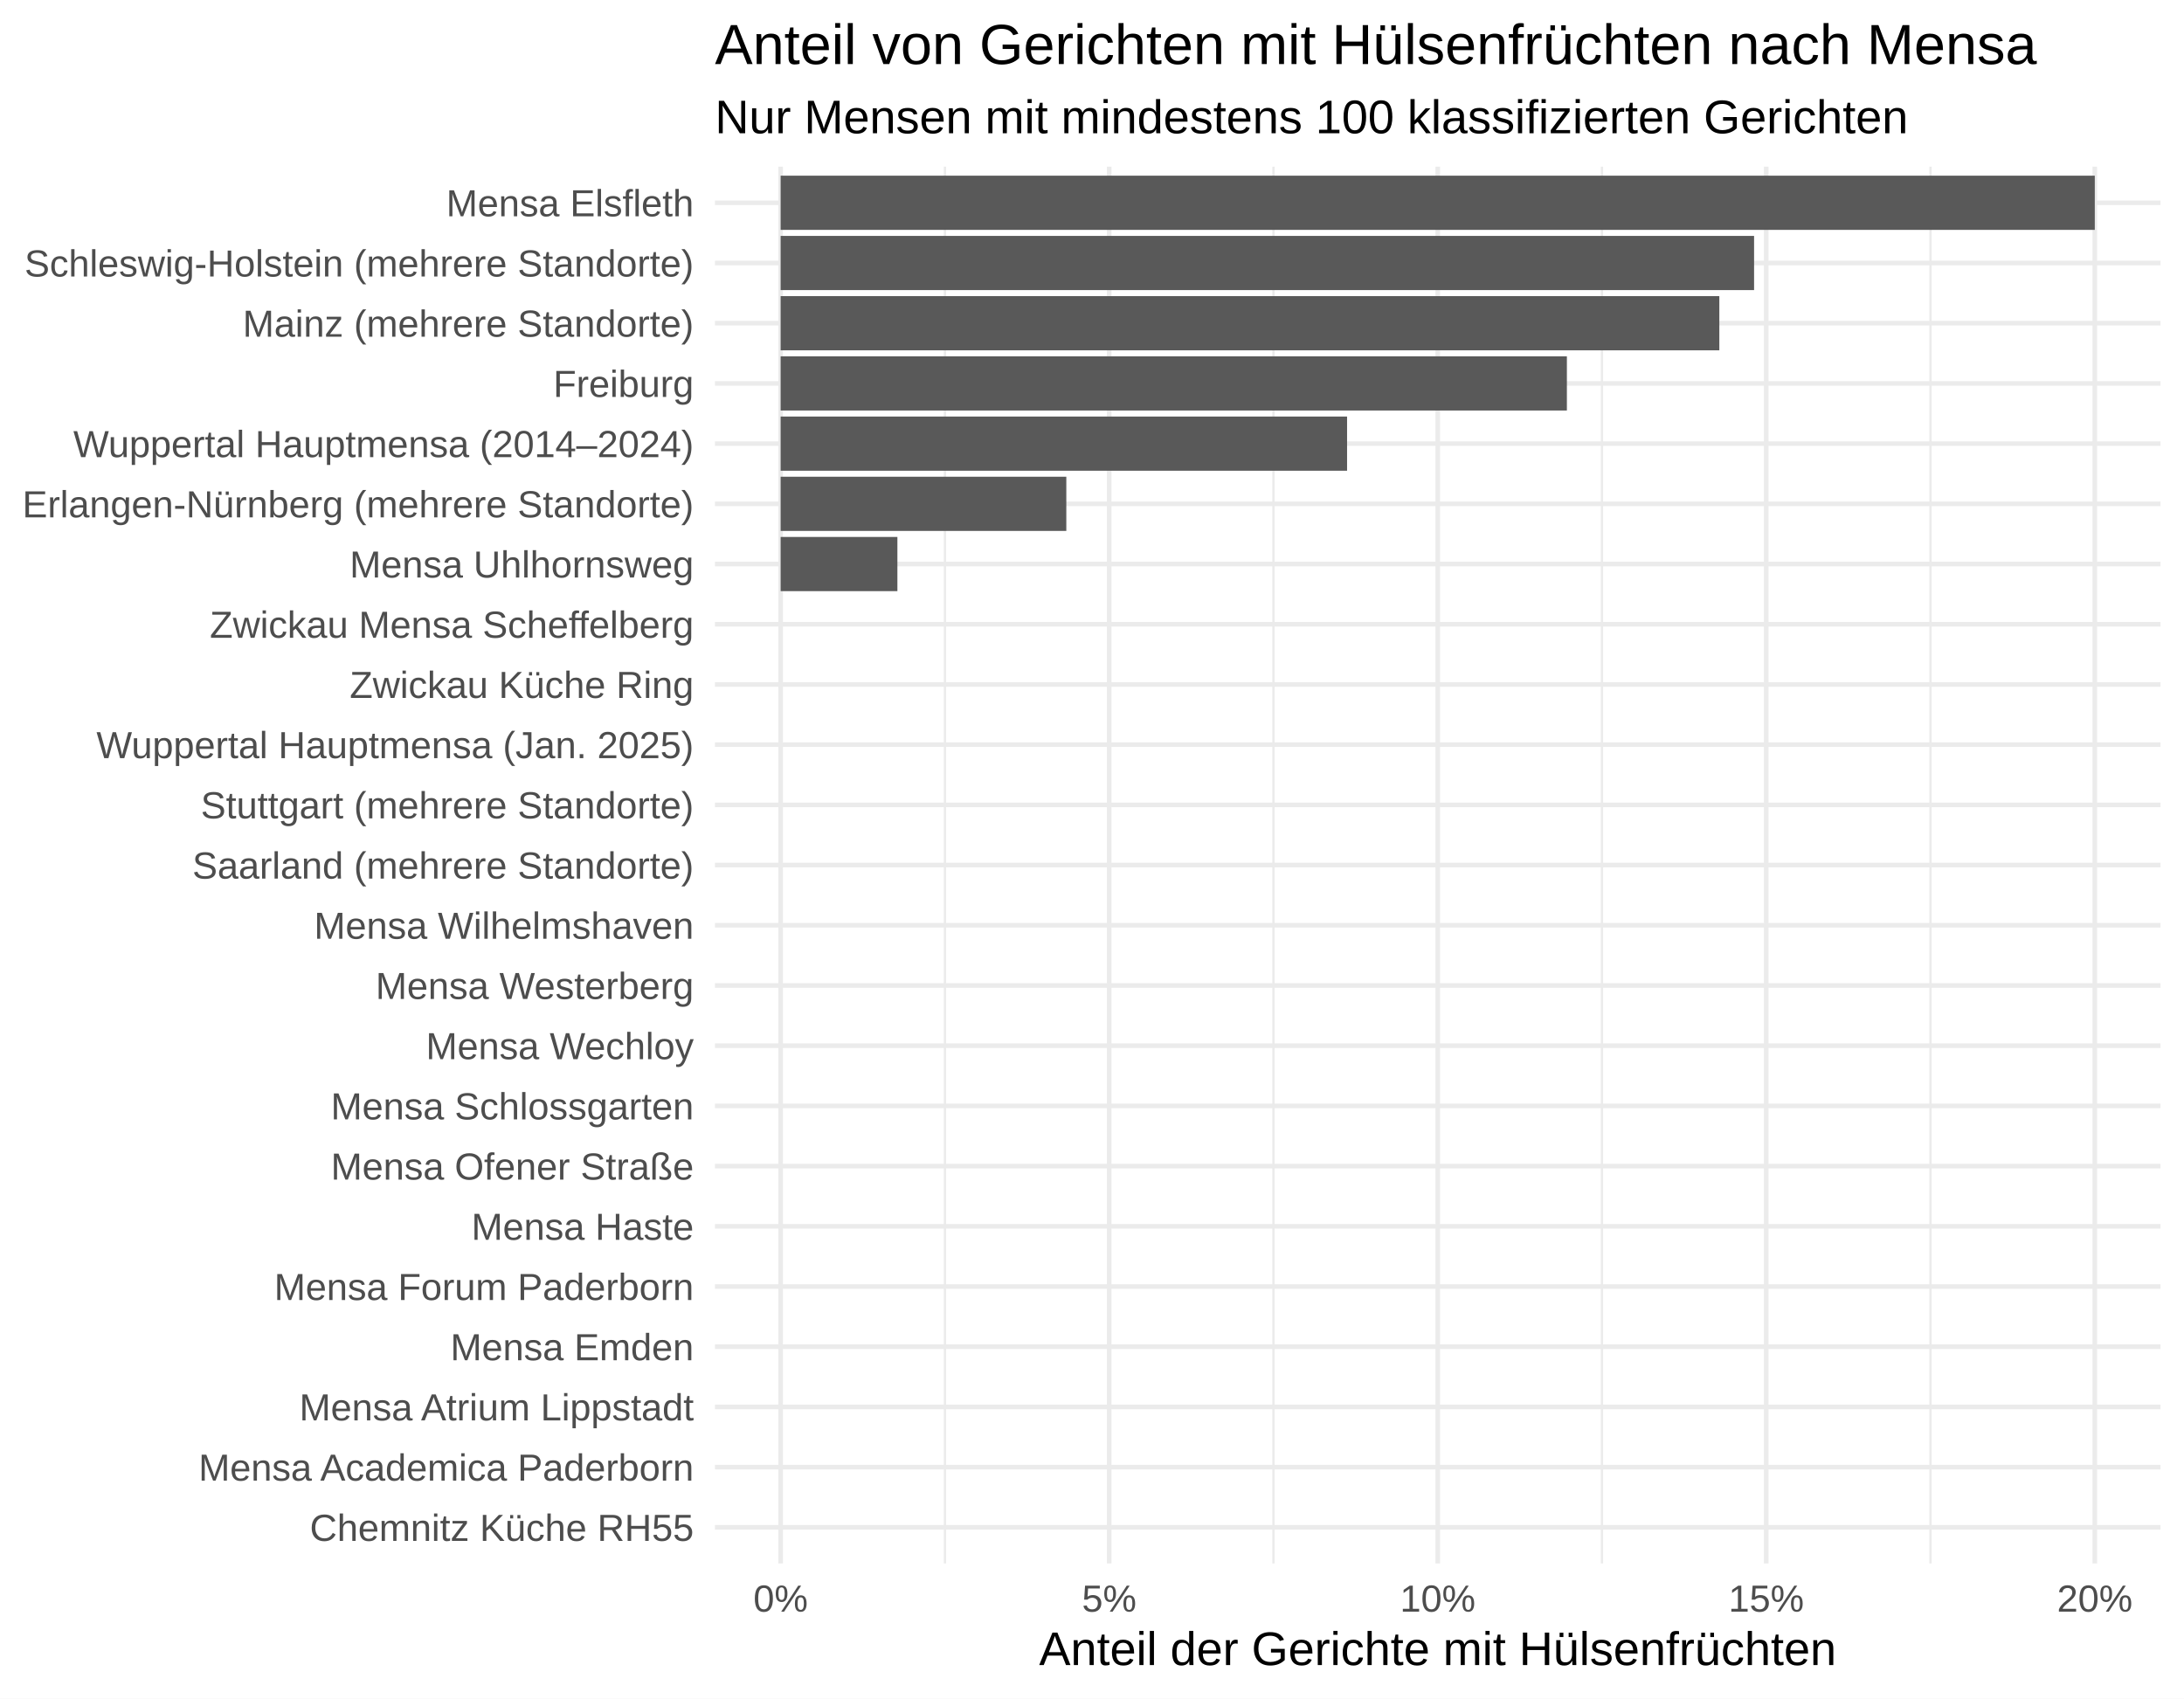
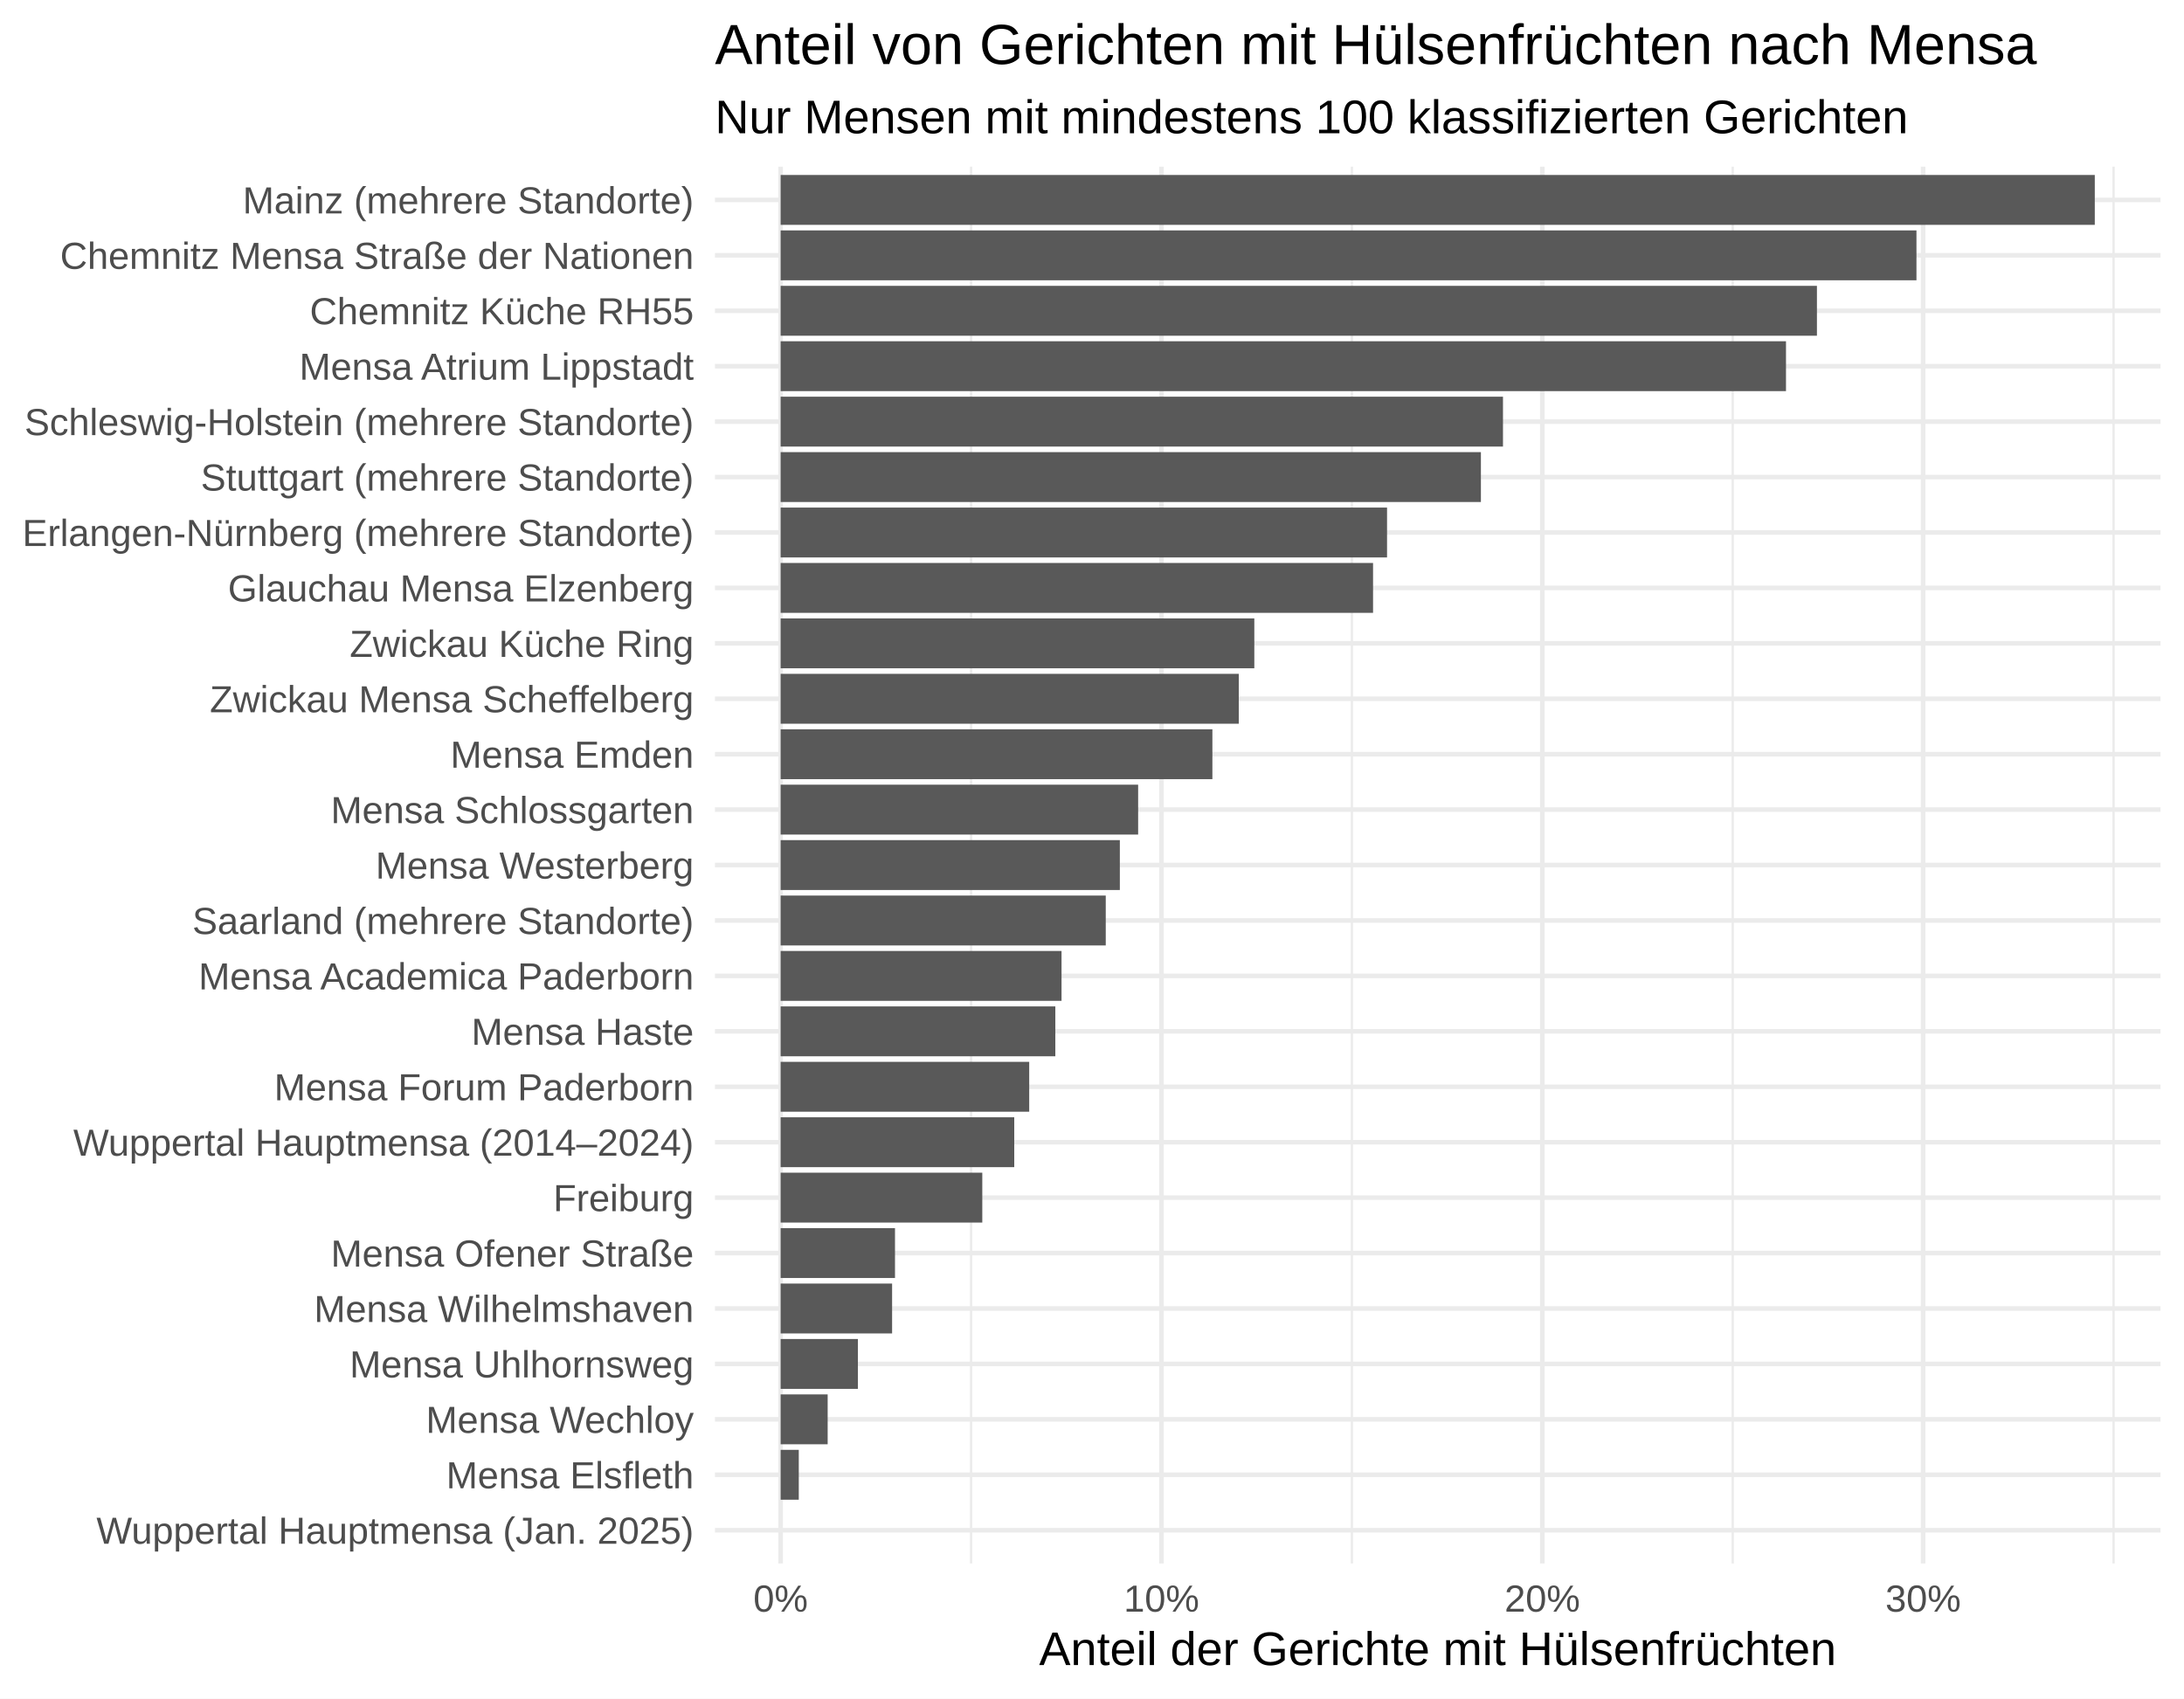
<svg xmlns="http://www.w3.org/2000/svg" width="648.00pt" height="504.00pt" viewBox="0 0 648.00 504.00">
  <g class="svglite">
    <defs>
      <style type="text/css">
    .svglite line, .svglite polyline, .svglite polygon, .svglite path, .svglite rect, .svglite circle {
      fill: none;
      stroke: #000000;
      stroke-linecap: round;
      stroke-linejoin: round;
      stroke-miterlimit: 10.00;
    }
    .svglite text {
      white-space: pre;
    }
    .svglite g.glyphgroup path {
      fill: inherit;
      stroke: none;
    }
  </style>
    </defs>
    <rect width="100%" height="100%" style="stroke: none; fill: #FFFFFF;" />
    <defs>
      <clipPath id="cpMC4wMHw2NDguMDB8MC4wMHw1MDQuMDA=">
        <rect x="0.00" y="0.00" width="648.00" height="504.00" />
      </clipPath>
    </defs>
    <g clip-path="url(#cpMC4wMHw2NDguMDB8MC4wMHw1MDQuMDA=)">
      <rect x="0.00" y="-0" width="648.00" height="504.00" style="stroke-width: 1.36; stroke: none; fill: #FFFFFF;" />
    </g>
    <defs>
      <clipPath id="cpMjEyLjEzfDY0MS4wM3w0OS40Nnw0NjMuOTM=">
        <rect x="212.13" y="49.46" width="428.90" height="414.47" />
      </clipPath>
    </defs>
    <g clip-path="url(#cpMjEyLjEzfDY0MS4wM3w0OS40Nnw0NjMuOTM=)">
-       <polyline points="280.36,463.93 280.36,49.46 " style="stroke-width: 0.68; stroke: #EBEBEB; stroke-linecap: butt;" />
-       <polyline points="377.84,463.93 377.84,49.46 " style="stroke-width: 0.68; stroke: #EBEBEB; stroke-linecap: butt;" />
-       <polyline points="475.31,463.93 475.31,49.46 " style="stroke-width: 0.68; stroke: #EBEBEB; stroke-linecap: butt;" />
-       <polyline points="572.79,463.93 572.79,49.46 " style="stroke-width: 0.68; stroke: #EBEBEB; stroke-linecap: butt;" />
-       <polyline points="212.13,453.21 641.03,453.21 " style="stroke-width: 1.36; stroke: #EBEBEB; stroke-linecap: butt;" />
-       <polyline points="212.13,435.34 641.03,435.34 " style="stroke-width: 1.36; stroke: #EBEBEB; stroke-linecap: butt;" />
-       <polyline points="212.13,417.48 641.03,417.48 " style="stroke-width: 1.36; stroke: #EBEBEB; stroke-linecap: butt;" />
-       <polyline points="212.13,399.61 641.03,399.61 " style="stroke-width: 1.36; stroke: #EBEBEB; stroke-linecap: butt;" />
-       <polyline points="212.13,381.75 641.03,381.75 " style="stroke-width: 1.36; stroke: #EBEBEB; stroke-linecap: butt;" />
-       <polyline points="212.13,363.88 641.03,363.88 " style="stroke-width: 1.36; stroke: #EBEBEB; stroke-linecap: butt;" />
-       <polyline points="212.13,346.02 641.03,346.02 " style="stroke-width: 1.36; stroke: #EBEBEB; stroke-linecap: butt;" />
-       <polyline points="212.13,328.15 641.03,328.15 " style="stroke-width: 1.36; stroke: #EBEBEB; stroke-linecap: butt;" />
-       <polyline points="212.13,310.29 641.03,310.29 " style="stroke-width: 1.36; stroke: #EBEBEB; stroke-linecap: butt;" />
-       <polyline points="212.13,292.42 641.03,292.42 " style="stroke-width: 1.36; stroke: #EBEBEB; stroke-linecap: butt;" />
-       <polyline points="212.13,274.56 641.03,274.56 " style="stroke-width: 1.36; stroke: #EBEBEB; stroke-linecap: butt;" />
+       <polyline points="288.12,463.93 288.12,49.46 " style="stroke-width: 0.68; stroke: #EBEBEB; stroke-linecap: butt;" />
+       <polyline points="401.11,463.93 401.11,49.46 " style="stroke-width: 0.68; stroke: #EBEBEB; stroke-linecap: butt;" />
+       <polyline points="514.11,463.93 514.11,49.46 " style="stroke-width: 0.68; stroke: #EBEBEB; stroke-linecap: butt;" />
+       <polyline points="627.10,463.93 627.10,49.46 " style="stroke-width: 0.68; stroke: #EBEBEB; stroke-linecap: butt;" />
+       <polyline points="212.13,454.06 641.03,454.06 " style="stroke-width: 1.36; stroke: #EBEBEB; stroke-linecap: butt;" />
+       <polyline points="212.13,437.61 641.03,437.61 " style="stroke-width: 1.36; stroke: #EBEBEB; stroke-linecap: butt;" />
+       <polyline points="212.13,421.16 641.03,421.16 " style="stroke-width: 1.36; stroke: #EBEBEB; stroke-linecap: butt;" />
+       <polyline points="212.13,404.72 641.03,404.72 " style="stroke-width: 1.36; stroke: #EBEBEB; stroke-linecap: butt;" />
+       <polyline points="212.13,388.27 641.03,388.27 " style="stroke-width: 1.36; stroke: #EBEBEB; stroke-linecap: butt;" />
+       <polyline points="212.13,371.82 641.03,371.82 " style="stroke-width: 1.36; stroke: #EBEBEB; stroke-linecap: butt;" />
+       <polyline points="212.13,355.38 641.03,355.38 " style="stroke-width: 1.36; stroke: #EBEBEB; stroke-linecap: butt;" />
+       <polyline points="212.13,338.93 641.03,338.93 " style="stroke-width: 1.36; stroke: #EBEBEB; stroke-linecap: butt;" />
+       <polyline points="212.13,322.48 641.03,322.48 " style="stroke-width: 1.36; stroke: #EBEBEB; stroke-linecap: butt;" />
+       <polyline points="212.13,306.03 641.03,306.03 " style="stroke-width: 1.36; stroke: #EBEBEB; stroke-linecap: butt;" />
+       <polyline points="212.13,289.59 641.03,289.59 " style="stroke-width: 1.36; stroke: #EBEBEB; stroke-linecap: butt;" />
+       <polyline points="212.13,273.14 641.03,273.14 " style="stroke-width: 1.36; stroke: #EBEBEB; stroke-linecap: butt;" />
      <polyline points="212.13,256.69 641.03,256.69 " style="stroke-width: 1.36; stroke: #EBEBEB; stroke-linecap: butt;" />
-       <polyline points="212.13,238.83 641.03,238.83 " style="stroke-width: 1.36; stroke: #EBEBEB; stroke-linecap: butt;" />
-       <polyline points="212.13,220.96 641.03,220.96 " style="stroke-width: 1.36; stroke: #EBEBEB; stroke-linecap: butt;" />
-       <polyline points="212.13,203.10 641.03,203.10 " style="stroke-width: 1.36; stroke: #EBEBEB; stroke-linecap: butt;" />
-       <polyline points="212.13,185.23 641.03,185.23 " style="stroke-width: 1.36; stroke: #EBEBEB; stroke-linecap: butt;" />
-       <polyline points="212.13,167.37 641.03,167.37 " style="stroke-width: 1.36; stroke: #EBEBEB; stroke-linecap: butt;" />
-       <polyline points="212.13,149.50 641.03,149.50 " style="stroke-width: 1.36; stroke: #EBEBEB; stroke-linecap: butt;" />
-       <polyline points="212.13,131.64 641.03,131.64 " style="stroke-width: 1.36; stroke: #EBEBEB; stroke-linecap: butt;" />
-       <polyline points="212.13,113.77 641.03,113.77 " style="stroke-width: 1.36; stroke: #EBEBEB; stroke-linecap: butt;" />
-       <polyline points="212.13,95.90 641.03,95.90 " style="stroke-width: 1.36; stroke: #EBEBEB; stroke-linecap: butt;" />
-       <polyline points="212.13,78.04 641.03,78.04 " style="stroke-width: 1.36; stroke: #EBEBEB; stroke-linecap: butt;" />
-       <polyline points="212.13,60.17 641.03,60.17 " style="stroke-width: 1.36; stroke: #EBEBEB; stroke-linecap: butt;" />
+       <polyline points="212.13,240.24 641.03,240.24 " style="stroke-width: 1.36; stroke: #EBEBEB; stroke-linecap: butt;" />
+       <polyline points="212.13,223.80 641.03,223.80 " style="stroke-width: 1.36; stroke: #EBEBEB; stroke-linecap: butt;" />
+       <polyline points="212.13,207.35 641.03,207.35 " style="stroke-width: 1.36; stroke: #EBEBEB; stroke-linecap: butt;" />
+       <polyline points="212.13,190.90 641.03,190.90 " style="stroke-width: 1.36; stroke: #EBEBEB; stroke-linecap: butt;" />
+       <polyline points="212.13,174.45 641.03,174.45 " style="stroke-width: 1.36; stroke: #EBEBEB; stroke-linecap: butt;" />
+       <polyline points="212.13,158.01 641.03,158.01 " style="stroke-width: 1.36; stroke: #EBEBEB; stroke-linecap: butt;" />
+       <polyline points="212.13,141.56 641.03,141.56 " style="stroke-width: 1.36; stroke: #EBEBEB; stroke-linecap: butt;" />
+       <polyline points="212.13,125.11 641.03,125.11 " style="stroke-width: 1.36; stroke: #EBEBEB; stroke-linecap: butt;" />
+       <polyline points="212.13,108.67 641.03,108.67 " style="stroke-width: 1.36; stroke: #EBEBEB; stroke-linecap: butt;" />
+       <polyline points="212.13,92.22 641.03,92.22 " style="stroke-width: 1.36; stroke: #EBEBEB; stroke-linecap: butt;" />
+       <polyline points="212.13,75.77 641.03,75.77 " style="stroke-width: 1.36; stroke: #EBEBEB; stroke-linecap: butt;" />
+       <polyline points="212.13,59.32 641.03,59.32 " style="stroke-width: 1.36; stroke: #EBEBEB; stroke-linecap: butt;" />
      <polyline points="231.62,463.93 231.62,49.46 " style="stroke-width: 1.36; stroke: #EBEBEB; stroke-linecap: butt;" />
-       <polyline points="329.10,463.93 329.10,49.46 " style="stroke-width: 1.36; stroke: #EBEBEB; stroke-linecap: butt;" />
-       <polyline points="426.58,463.93 426.58,49.46 " style="stroke-width: 1.36; stroke: #EBEBEB; stroke-linecap: butt;" />
-       <polyline points="524.05,463.93 524.05,49.46 " style="stroke-width: 1.36; stroke: #EBEBEB; stroke-linecap: butt;" />
-       <polyline points="621.53,463.93 621.53,49.46 " style="stroke-width: 1.36; stroke: #EBEBEB; stroke-linecap: butt;" />
-       <rect x="231.62" y="52.13" width="389.91" height="16.08" style="stroke-width: 1.36; stroke: none; stroke-linecap: butt; stroke-linejoin: miter; fill: #595959;" />
-       <rect x="231.62" y="70.00" width="288.82" height="16.08" style="stroke-width: 1.36; stroke: none; stroke-linecap: butt; stroke-linejoin: miter; fill: #595959;" />
-       <rect x="231.62" y="87.87" width="278.51" height="16.08" style="stroke-width: 1.36; stroke: none; stroke-linecap: butt; stroke-linejoin: miter; fill: #595959;" />
-       <rect x="231.62" y="105.73" width="233.28" height="16.08" style="stroke-width: 1.36; stroke: none; stroke-linecap: butt; stroke-linejoin: miter; fill: #595959;" />
-       <rect x="231.62" y="123.60" width="168.06" height="16.08" style="stroke-width: 1.36; stroke: none; stroke-linecap: butt; stroke-linejoin: miter; fill: #595959;" />
-       <rect x="231.62" y="141.46" width="84.76" height="16.08" style="stroke-width: 1.36; stroke: none; stroke-linecap: butt; stroke-linejoin: miter; fill: #595959;" />
-       <rect x="231.62" y="159.33" width="34.64" height="16.08" style="stroke-width: 1.36; stroke: none; stroke-linecap: butt; stroke-linejoin: miter; fill: #595959;" />
-       <rect x="231.62" y="445.17" width="0.00" height="16.08" style="stroke-width: 1.36; stroke: none; stroke-linecap: butt; stroke-linejoin: miter; fill: #595959;" />
-       <rect x="231.62" y="427.30" width="0.00" height="16.08" style="stroke-width: 1.36; stroke: none; stroke-linecap: butt; stroke-linejoin: miter; fill: #595959;" />
-       <rect x="231.62" y="409.44" width="0.00" height="16.08" style="stroke-width: 1.36; stroke: none; stroke-linecap: butt; stroke-linejoin: miter; fill: #595959;" />
-       <rect x="231.62" y="391.57" width="0.00" height="16.08" style="stroke-width: 1.36; stroke: none; stroke-linecap: butt; stroke-linejoin: miter; fill: #595959;" />
-       <rect x="231.62" y="373.71" width="0.00" height="16.08" style="stroke-width: 1.36; stroke: none; stroke-linecap: butt; stroke-linejoin: miter; fill: #595959;" />
-       <rect x="231.62" y="355.84" width="0.00" height="16.08" style="stroke-width: 1.36; stroke: none; stroke-linecap: butt; stroke-linejoin: miter; fill: #595959;" />
-       <rect x="231.62" y="337.98" width="0.00" height="16.08" style="stroke-width: 1.36; stroke: none; stroke-linecap: butt; stroke-linejoin: miter; fill: #595959;" />
-       <rect x="231.62" y="320.11" width="0.00" height="16.08" style="stroke-width: 1.36; stroke: none; stroke-linecap: butt; stroke-linejoin: miter; fill: #595959;" />
-       <rect x="231.62" y="302.25" width="0.00" height="16.08" style="stroke-width: 1.36; stroke: none; stroke-linecap: butt; stroke-linejoin: miter; fill: #595959;" />
-       <rect x="231.62" y="284.38" width="0.00" height="16.08" style="stroke-width: 1.36; stroke: none; stroke-linecap: butt; stroke-linejoin: miter; fill: #595959;" />
-       <rect x="231.62" y="266.52" width="0.00" height="16.08" style="stroke-width: 1.36; stroke: none; stroke-linecap: butt; stroke-linejoin: miter; fill: #595959;" />
-       <rect x="231.62" y="248.65" width="0.00" height="16.08" style="stroke-width: 1.36; stroke: none; stroke-linecap: butt; stroke-linejoin: miter; fill: #595959;" />
-       <rect x="231.62" y="230.79" width="0.00" height="16.08" style="stroke-width: 1.36; stroke: none; stroke-linecap: butt; stroke-linejoin: miter; fill: #595959;" />
-       <rect x="231.62" y="212.92" width="0.00" height="16.08" style="stroke-width: 1.36; stroke: none; stroke-linecap: butt; stroke-linejoin: miter; fill: #595959;" />
-       <rect x="231.62" y="195.06" width="0.00" height="16.08" style="stroke-width: 1.36; stroke: none; stroke-linecap: butt; stroke-linejoin: miter; fill: #595959;" />
-       <rect x="231.62" y="177.19" width="0.00" height="16.08" style="stroke-width: 1.36; stroke: none; stroke-linecap: butt; stroke-linejoin: miter; fill: #595959;" />
+       <polyline points="344.61,463.93 344.61,49.46 " style="stroke-width: 1.36; stroke: #EBEBEB; stroke-linecap: butt;" />
+       <polyline points="457.61,463.93 457.61,49.46 " style="stroke-width: 1.36; stroke: #EBEBEB; stroke-linecap: butt;" />
+       <polyline points="570.60,463.93 570.60,49.46 " style="stroke-width: 1.36; stroke: #EBEBEB; stroke-linecap: butt;" />
+       <rect x="231.62" y="51.92" width="389.91" height="14.80" style="stroke-width: 1.36; stroke: none; stroke-linecap: butt; stroke-linejoin: miter; fill: #595959;" />
+       <rect x="231.62" y="68.37" width="337.00" height="14.80" style="stroke-width: 1.36; stroke: none; stroke-linecap: butt; stroke-linejoin: miter; fill: #595959;" />
+       <rect x="231.62" y="84.82" width="307.47" height="14.80" style="stroke-width: 1.36; stroke: none; stroke-linecap: butt; stroke-linejoin: miter; fill: #595959;" />
+       <rect x="231.62" y="101.26" width="298.29" height="14.80" style="stroke-width: 1.36; stroke: none; stroke-linecap: butt; stroke-linejoin: miter; fill: #595959;" />
+       <rect x="231.62" y="117.71" width="214.32" height="14.80" style="stroke-width: 1.36; stroke: none; stroke-linecap: butt; stroke-linejoin: miter; fill: #595959;" />
+       <rect x="231.62" y="134.16" width="207.77" height="14.80" style="stroke-width: 1.36; stroke: none; stroke-linecap: butt; stroke-linejoin: miter; fill: #595959;" />
+       <rect x="231.62" y="150.61" width="179.92" height="14.80" style="stroke-width: 1.36; stroke: none; stroke-linecap: butt; stroke-linejoin: miter; fill: #595959;" />
+       <rect x="231.62" y="167.05" width="175.77" height="14.80" style="stroke-width: 1.36; stroke: none; stroke-linecap: butt; stroke-linejoin: miter; fill: #595959;" />
+       <rect x="231.62" y="183.50" width="140.54" height="14.80" style="stroke-width: 1.36; stroke: none; stroke-linecap: butt; stroke-linejoin: miter; fill: #595959;" />
+       <rect x="231.62" y="199.95" width="135.93" height="14.80" style="stroke-width: 1.36; stroke: none; stroke-linecap: butt; stroke-linejoin: miter; fill: #595959;" />
+       <rect x="231.62" y="216.40" width="128.10" height="14.80" style="stroke-width: 1.36; stroke: none; stroke-linecap: butt; stroke-linejoin: miter; fill: #595959;" />
+       <rect x="231.62" y="232.84" width="106.07" height="14.80" style="stroke-width: 1.36; stroke: none; stroke-linecap: butt; stroke-linejoin: miter; fill: #595959;" />
+       <rect x="231.62" y="249.29" width="100.64" height="14.80" style="stroke-width: 1.36; stroke: none; stroke-linecap: butt; stroke-linejoin: miter; fill: #595959;" />
+       <rect x="231.62" y="265.74" width="96.46" height="14.80" style="stroke-width: 1.36; stroke: none; stroke-linecap: butt; stroke-linejoin: miter; fill: #595959;" />
+       <rect x="231.62" y="282.18" width="83.34" height="14.80" style="stroke-width: 1.36; stroke: none; stroke-linecap: butt; stroke-linejoin: miter; fill: #595959;" />
+       <rect x="231.62" y="298.63" width="81.50" height="14.80" style="stroke-width: 1.36; stroke: none; stroke-linecap: butt; stroke-linejoin: miter; fill: #595959;" />
+       <rect x="231.62" y="315.08" width="73.75" height="14.80" style="stroke-width: 1.36; stroke: none; stroke-linecap: butt; stroke-linejoin: miter; fill: #595959;" />
+       <rect x="231.62" y="331.53" width="69.31" height="14.80" style="stroke-width: 1.36; stroke: none; stroke-linecap: butt; stroke-linejoin: miter; fill: #595959;" />
+       <rect x="231.62" y="347.97" width="59.83" height="14.80" style="stroke-width: 1.36; stroke: none; stroke-linecap: butt; stroke-linejoin: miter; fill: #595959;" />
+       <rect x="231.62" y="364.42" width="33.93" height="14.80" style="stroke-width: 1.36; stroke: none; stroke-linecap: butt; stroke-linejoin: miter; fill: #595959;" />
+       <rect x="231.62" y="380.87" width="33.07" height="14.80" style="stroke-width: 1.36; stroke: none; stroke-linecap: butt; stroke-linejoin: miter; fill: #595959;" />
+       <rect x="231.62" y="397.32" width="22.92" height="14.80" style="stroke-width: 1.36; stroke: none; stroke-linecap: butt; stroke-linejoin: miter; fill: #595959;" />
+       <rect x="231.62" y="413.76" width="13.95" height="14.80" style="stroke-width: 1.36; stroke: none; stroke-linecap: butt; stroke-linejoin: miter; fill: #595959;" />
+       <rect x="231.62" y="430.21" width="5.38" height="14.80" style="stroke-width: 1.36; stroke: none; stroke-linecap: butt; stroke-linejoin: miter; fill: #595959;" />
+       <rect x="231.62" y="446.66" width="0.00" height="14.80" style="stroke-width: 1.36; stroke: none; stroke-linecap: butt; stroke-linejoin: miter; fill: #595959;" />
    </g>
    <g clip-path="url(#cpMC4wMHw2NDguMDB8MC4wMHw1MDQuMDA=)">
-       <text x="205.85" y="457.22" text-anchor="end" style="font-size: 11.20px;fill: #4D4D4D; font-family: &quot;Arial&quot;;" textLength="113.77px" lengthAdjust="spacingAndGlyphs">Chemnitz Küche RH55</text>
-       <text x="205.85" y="439.35" text-anchor="end" style="font-size: 11.20px;fill: #4D4D4D; font-family: &quot;Arial&quot;;" textLength="146.70px" lengthAdjust="spacingAndGlyphs">Mensa Academica Paderborn</text>
-       <text x="205.85" y="421.48" text-anchor="end" style="font-size: 11.20px;fill: #4D4D4D; font-family: &quot;Arial&quot;;" textLength="116.86px" lengthAdjust="spacingAndGlyphs">Mensa Atrium Lippstadt</text>
-       <text x="205.85" y="403.62" text-anchor="end" style="font-size: 11.20px;fill: #4D4D4D; font-family: &quot;Arial&quot;;" textLength="72.11px" lengthAdjust="spacingAndGlyphs">Mensa Emden</text>
-       <text x="205.85" y="385.75" text-anchor="end" style="font-size: 11.20px;fill: #4D4D4D; font-family: &quot;Arial&quot;;" textLength="124.30px" lengthAdjust="spacingAndGlyphs">Mensa Forum Paderborn</text>
-       <text x="205.85" y="367.89" text-anchor="end" style="font-size: 11.20px;fill: #4D4D4D; font-family: &quot;Arial&quot;;" textLength="65.89px" lengthAdjust="spacingAndGlyphs">Mensa Haste</text>
-       <text x="205.85" y="350.02" text-anchor="end" style="font-size: 11.20px;fill: #4D4D4D; font-family: &quot;Arial&quot;;" textLength="107.53px" lengthAdjust="spacingAndGlyphs">Mensa Ofener Straße</text>
-       <text x="205.85" y="332.16" text-anchor="end" style="font-size: 11.20px;fill: #4D4D4D; font-family: &quot;Arial&quot;;" textLength="107.55px" lengthAdjust="spacingAndGlyphs">Mensa Schlossgarten</text>
-       <text x="205.85" y="314.29" text-anchor="end" style="font-size: 11.20px;fill: #4D4D4D; font-family: &quot;Arial&quot;;" textLength="79.36px" lengthAdjust="spacingAndGlyphs">Mensa Wechloy</text>
-       <text x="205.85" y="296.43" text-anchor="end" style="font-size: 11.20px;fill: #4D4D4D; font-family: &quot;Arial&quot;;" textLength="94.27px" lengthAdjust="spacingAndGlyphs">Mensa Westerberg</text>
-       <text x="205.85" y="278.56" text-anchor="end" style="font-size: 11.20px;fill: #4D4D4D; font-family: &quot;Arial&quot;;" textLength="112.50px" lengthAdjust="spacingAndGlyphs">Mensa Wilhelmshaven</text>
-       <text x="205.85" y="260.70" text-anchor="end" style="font-size: 11.20px;fill: #4D4D4D; font-family: &quot;Arial&quot;;" textLength="148.55px" lengthAdjust="spacingAndGlyphs">Saarland (mehrere Standorte)</text>
-       <text x="205.85" y="242.83" text-anchor="end" style="font-size: 11.20px;fill: #4D4D4D; font-family: &quot;Arial&quot;;" textLength="146.06px" lengthAdjust="spacingAndGlyphs">Stuttgart (mehrere Standorte)</text>
-       <text x="205.85" y="224.97" text-anchor="end" style="font-size: 11.20px;fill: #4D4D4D; font-family: &quot;Arial&quot;;" textLength="176.95px" lengthAdjust="spacingAndGlyphs">Wuppertal Hauptmensa (Jan. 2025)</text>
-       <text x="205.85" y="207.10" text-anchor="end" style="font-size: 11.20px;fill: #4D4D4D; font-family: &quot;Arial&quot;;" textLength="101.95px" lengthAdjust="spacingAndGlyphs">Zwickau Küche Ring</text>
-       <text x="205.85" y="189.24" text-anchor="end" style="font-size: 11.20px;fill: #4D4D4D; font-family: &quot;Arial&quot;;" textLength="143.39px" lengthAdjust="spacingAndGlyphs">Zwickau Mensa Scheffelberg</text>
-       <text x="205.85" y="171.37" text-anchor="end" style="font-size: 11.20px;fill: #4D4D4D; font-family: &quot;Arial&quot;;" textLength="101.94px" lengthAdjust="spacingAndGlyphs">Mensa Uhlhornsweg</text>
-       <text x="205.85" y="153.51" text-anchor="end" style="font-size: 11.20px;fill: #4D4D4D; font-family: &quot;Arial&quot;;" textLength="198.88px" lengthAdjust="spacingAndGlyphs">Erlangen-Nürnberg (mehrere Standorte)</text>
-       <text x="205.85" y="135.64" text-anchor="end" style="font-size: 11.20px;fill: #4D4D4D; font-family: &quot;Arial&quot;;" textLength="183.80px" lengthAdjust="spacingAndGlyphs">Wuppertal Hauptmensa (2014–2024)</text>
-       <text x="205.85" y="117.78" text-anchor="end" style="font-size: 11.20px;fill: #4D4D4D; font-family: &quot;Arial&quot;;" textLength="41.62px" lengthAdjust="spacingAndGlyphs">Freiburg</text>
-       <text x="205.85" y="99.91" text-anchor="end" style="font-size: 11.20px;fill: #4D4D4D; font-family: &quot;Arial&quot;;" textLength="133.61px" lengthAdjust="spacingAndGlyphs">Mainz (mehrere Standorte)</text>
-       <text x="205.85" y="82.05" text-anchor="end" style="font-size: 11.20px;fill: #4D4D4D; font-family: &quot;Arial&quot;;" textLength="198.27px" lengthAdjust="spacingAndGlyphs">Schleswig-Holstein (mehrere Standorte)</text>
-       <text x="205.85" y="64.18" text-anchor="end" style="font-size: 11.20px;fill: #4D4D4D; font-family: &quot;Arial&quot;;" textLength="73.36px" lengthAdjust="spacingAndGlyphs">Mensa Elsfleth</text>
+       <text x="205.85" y="458.07" text-anchor="end" style="font-size: 11.20px;fill: #4D4D4D; font-family: &quot;Arial&quot;;" textLength="176.95px" lengthAdjust="spacingAndGlyphs">Wuppertal Hauptmensa (Jan. 2025)</text>
+       <text x="205.85" y="441.62" text-anchor="end" style="font-size: 11.20px;fill: #4D4D4D; font-family: &quot;Arial&quot;;" textLength="73.36px" lengthAdjust="spacingAndGlyphs">Mensa Elsfleth</text>
+       <text x="205.85" y="425.17" text-anchor="end" style="font-size: 11.20px;fill: #4D4D4D; font-family: &quot;Arial&quot;;" textLength="79.36px" lengthAdjust="spacingAndGlyphs">Mensa Wechloy</text>
+       <text x="205.85" y="408.72" text-anchor="end" style="font-size: 11.20px;fill: #4D4D4D; font-family: &quot;Arial&quot;;" textLength="101.94px" lengthAdjust="spacingAndGlyphs">Mensa Uhlhornsweg</text>
+       <text x="205.85" y="392.28" text-anchor="end" style="font-size: 11.20px;fill: #4D4D4D; font-family: &quot;Arial&quot;;" textLength="112.50px" lengthAdjust="spacingAndGlyphs">Mensa Wilhelmshaven</text>
+       <text x="205.85" y="375.83" text-anchor="end" style="font-size: 11.20px;fill: #4D4D4D; font-family: &quot;Arial&quot;;" textLength="107.53px" lengthAdjust="spacingAndGlyphs">Mensa Ofener Straße</text>
+       <text x="205.85" y="359.38" text-anchor="end" style="font-size: 11.20px;fill: #4D4D4D; font-family: &quot;Arial&quot;;" textLength="41.62px" lengthAdjust="spacingAndGlyphs">Freiburg</text>
+       <text x="205.85" y="342.93" text-anchor="end" style="font-size: 11.20px;fill: #4D4D4D; font-family: &quot;Arial&quot;;" textLength="183.80px" lengthAdjust="spacingAndGlyphs">Wuppertal Hauptmensa (2014–2024)</text>
+       <text x="205.85" y="326.49" text-anchor="end" style="font-size: 11.20px;fill: #4D4D4D; font-family: &quot;Arial&quot;;" textLength="124.30px" lengthAdjust="spacingAndGlyphs">Mensa Forum Paderborn</text>
+       <text x="205.85" y="310.04" text-anchor="end" style="font-size: 11.20px;fill: #4D4D4D; font-family: &quot;Arial&quot;;" textLength="65.89px" lengthAdjust="spacingAndGlyphs">Mensa Haste</text>
+       <text x="205.85" y="293.59" text-anchor="end" style="font-size: 11.20px;fill: #4D4D4D; font-family: &quot;Arial&quot;;" textLength="146.70px" lengthAdjust="spacingAndGlyphs">Mensa Academica Paderborn</text>
+       <text x="205.85" y="277.15" text-anchor="end" style="font-size: 11.20px;fill: #4D4D4D; font-family: &quot;Arial&quot;;" textLength="148.55px" lengthAdjust="spacingAndGlyphs">Saarland (mehrere Standorte)</text>
+       <text x="205.85" y="260.70" text-anchor="end" style="font-size: 11.20px;fill: #4D4D4D; font-family: &quot;Arial&quot;;" textLength="94.27px" lengthAdjust="spacingAndGlyphs">Mensa Westerberg</text>
+       <text x="205.85" y="244.25" text-anchor="end" style="font-size: 11.20px;fill: #4D4D4D; font-family: &quot;Arial&quot;;" textLength="107.55px" lengthAdjust="spacingAndGlyphs">Mensa Schlossgarten</text>
+       <text x="205.85" y="227.80" text-anchor="end" style="font-size: 11.20px;fill: #4D4D4D; font-family: &quot;Arial&quot;;" textLength="72.11px" lengthAdjust="spacingAndGlyphs">Mensa Emden</text>
+       <text x="205.85" y="211.36" text-anchor="end" style="font-size: 11.20px;fill: #4D4D4D; font-family: &quot;Arial&quot;;" textLength="143.39px" lengthAdjust="spacingAndGlyphs">Zwickau Mensa Scheffelberg</text>
+       <text x="205.85" y="194.91" text-anchor="end" style="font-size: 11.20px;fill: #4D4D4D; font-family: &quot;Arial&quot;;" textLength="101.95px" lengthAdjust="spacingAndGlyphs">Zwickau Küche Ring</text>
+       <text x="205.85" y="178.46" text-anchor="end" style="font-size: 11.20px;fill: #4D4D4D; font-family: &quot;Arial&quot;;" textLength="138.02px" lengthAdjust="spacingAndGlyphs">Glauchau Mensa Elzenberg</text>
+       <text x="205.85" y="162.01" text-anchor="end" style="font-size: 11.20px;fill: #4D4D4D; font-family: &quot;Arial&quot;;" textLength="198.88px" lengthAdjust="spacingAndGlyphs">Erlangen-Nürnberg (mehrere Standorte)</text>
+       <text x="205.85" y="145.57" text-anchor="end" style="font-size: 11.20px;fill: #4D4D4D; font-family: &quot;Arial&quot;;" textLength="146.06px" lengthAdjust="spacingAndGlyphs">Stuttgart (mehrere Standorte)</text>
+       <text x="205.85" y="129.12" text-anchor="end" style="font-size: 11.20px;fill: #4D4D4D; font-family: &quot;Arial&quot;;" textLength="198.27px" lengthAdjust="spacingAndGlyphs">Schleswig-Holstein (mehrere Standorte)</text>
+       <text x="205.85" y="112.67" text-anchor="end" style="font-size: 11.20px;fill: #4D4D4D; font-family: &quot;Arial&quot;;" textLength="116.86px" lengthAdjust="spacingAndGlyphs">Mensa Atrium Lippstadt</text>
+       <text x="205.85" y="96.22" text-anchor="end" style="font-size: 11.20px;fill: #4D4D4D; font-family: &quot;Arial&quot;;" textLength="113.77px" lengthAdjust="spacingAndGlyphs">Chemnitz Küche RH55</text>
+       <text x="205.85" y="79.78" text-anchor="end" style="font-size: 11.20px;fill: #4D4D4D; font-family: &quot;Arial&quot;;" textLength="187.72px" lengthAdjust="spacingAndGlyphs">Chemnitz Mensa Straße der Nationen</text>
+       <text x="205.85" y="63.33" text-anchor="end" style="font-size: 11.20px;fill: #4D4D4D; font-family: &quot;Arial&quot;;" textLength="133.61px" lengthAdjust="spacingAndGlyphs">Mainz (mehrere Standorte)</text>
      <text x="231.62" y="478.22" text-anchor="middle" style="font-size: 11.20px;fill: #4D4D4D; font-family: &quot;Arial&quot;;" textLength="16.17px" lengthAdjust="spacingAndGlyphs">0%</text>
-       <text x="329.10" y="478.22" text-anchor="middle" style="font-size: 11.20px;fill: #4D4D4D; font-family: &quot;Arial&quot;;" textLength="16.17px" lengthAdjust="spacingAndGlyphs">5%</text>
-       <text x="426.58" y="478.22" text-anchor="middle" style="font-size: 11.20px;fill: #4D4D4D; font-family: &quot;Arial&quot;;" textLength="22.39px" lengthAdjust="spacingAndGlyphs">10%</text>
-       <text x="524.05" y="478.22" text-anchor="middle" style="font-size: 11.20px;fill: #4D4D4D; font-family: &quot;Arial&quot;;" textLength="22.39px" lengthAdjust="spacingAndGlyphs">15%</text>
-       <text x="621.53" y="478.22" text-anchor="middle" style="font-size: 11.20px;fill: #4D4D4D; font-family: &quot;Arial&quot;;" textLength="22.39px" lengthAdjust="spacingAndGlyphs">20%</text>
+       <text x="344.61" y="478.22" text-anchor="middle" style="font-size: 11.20px;fill: #4D4D4D; font-family: &quot;Arial&quot;;" textLength="22.39px" lengthAdjust="spacingAndGlyphs">10%</text>
+       <text x="457.61" y="478.22" text-anchor="middle" style="font-size: 11.20px;fill: #4D4D4D; font-family: &quot;Arial&quot;;" textLength="22.39px" lengthAdjust="spacingAndGlyphs">20%</text>
+       <text x="570.60" y="478.22" text-anchor="middle" style="font-size: 11.20px;fill: #4D4D4D; font-family: &quot;Arial&quot;;" textLength="22.39px" lengthAdjust="spacingAndGlyphs">30%</text>
      <text x="426.58" y="494.08" text-anchor="middle" style="font-size: 14.00px; font-family: &quot;Arial&quot;;" textLength="236.47px" lengthAdjust="spacingAndGlyphs">Anteil der Gerichte mit Hülsenfrüchten</text>
      <text x="212.13" y="39.54" style="font-size: 14.00px; font-family: &quot;Arial&quot;;" textLength="353.91px" lengthAdjust="spacingAndGlyphs">Nur Mensen mit mindestens 100 klassifizierten Gerichten</text>
      <text x="212.13" y="19.01" style="font-size: 16.80px; font-family: &quot;Arial&quot;;" textLength="392.27px" lengthAdjust="spacingAndGlyphs">Anteil von Gerichten mit Hülsenfrüchten nach Mensa</text>
    </g>
  </g>
</svg>
